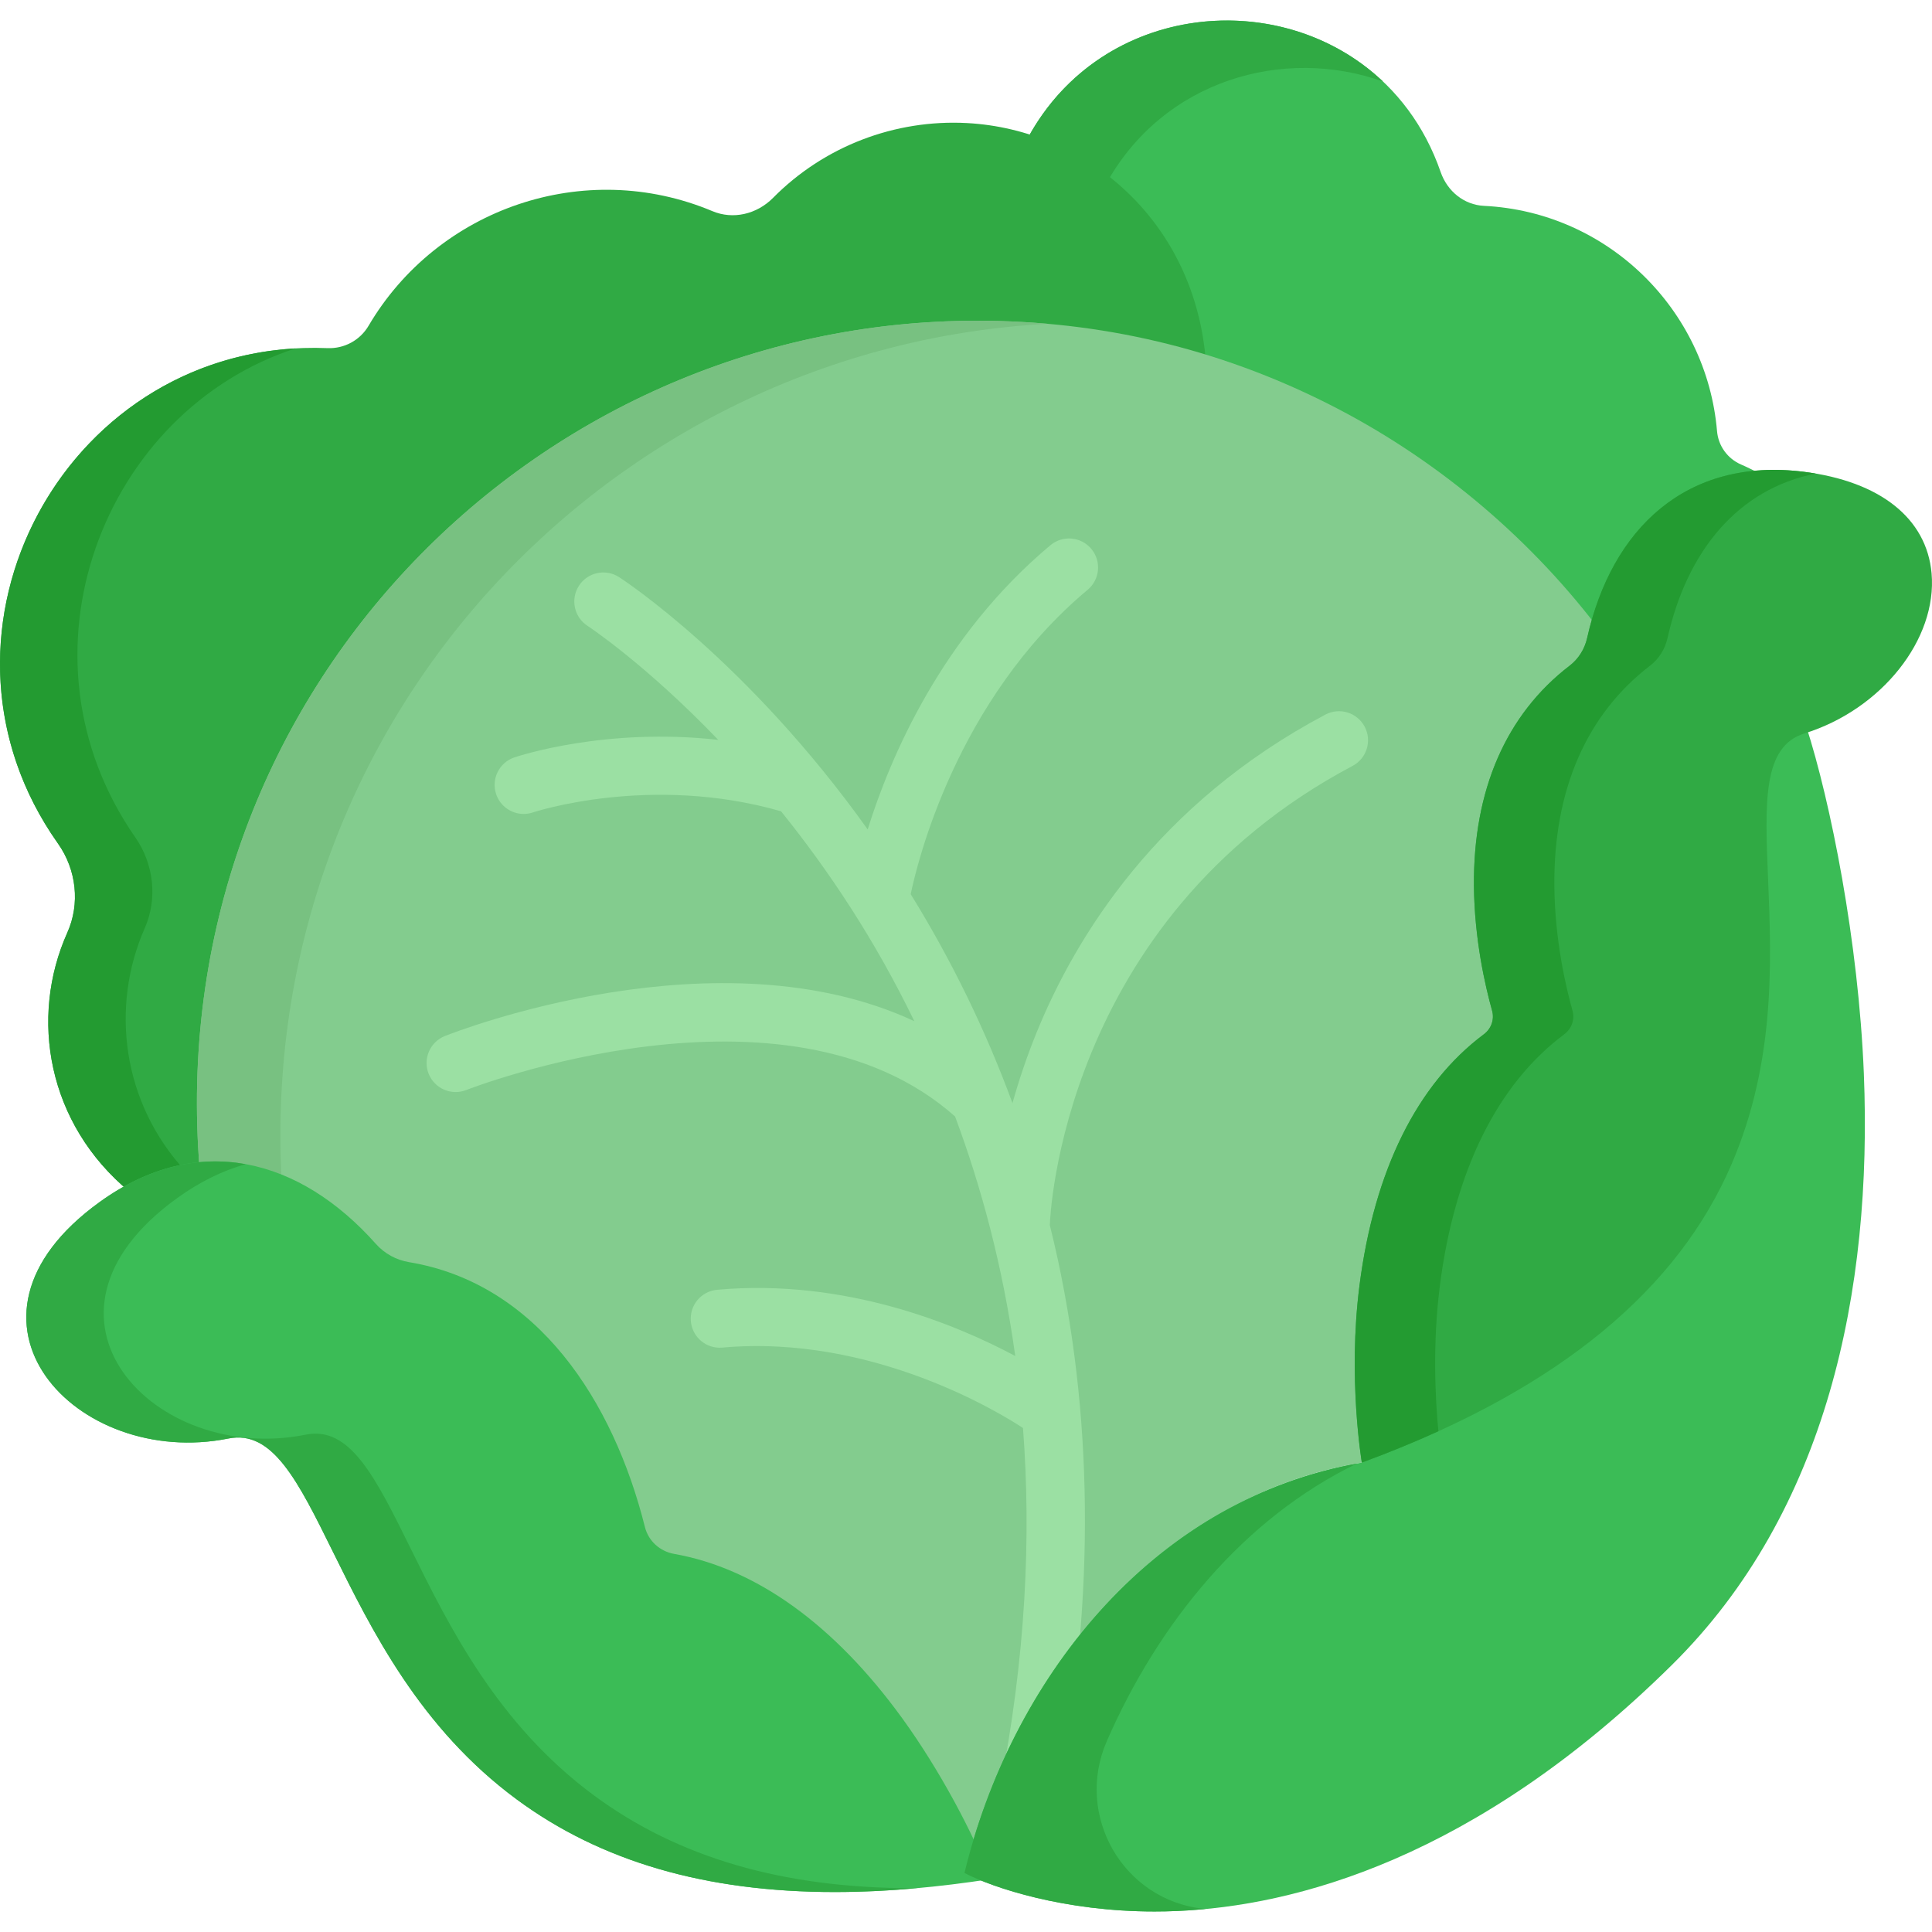
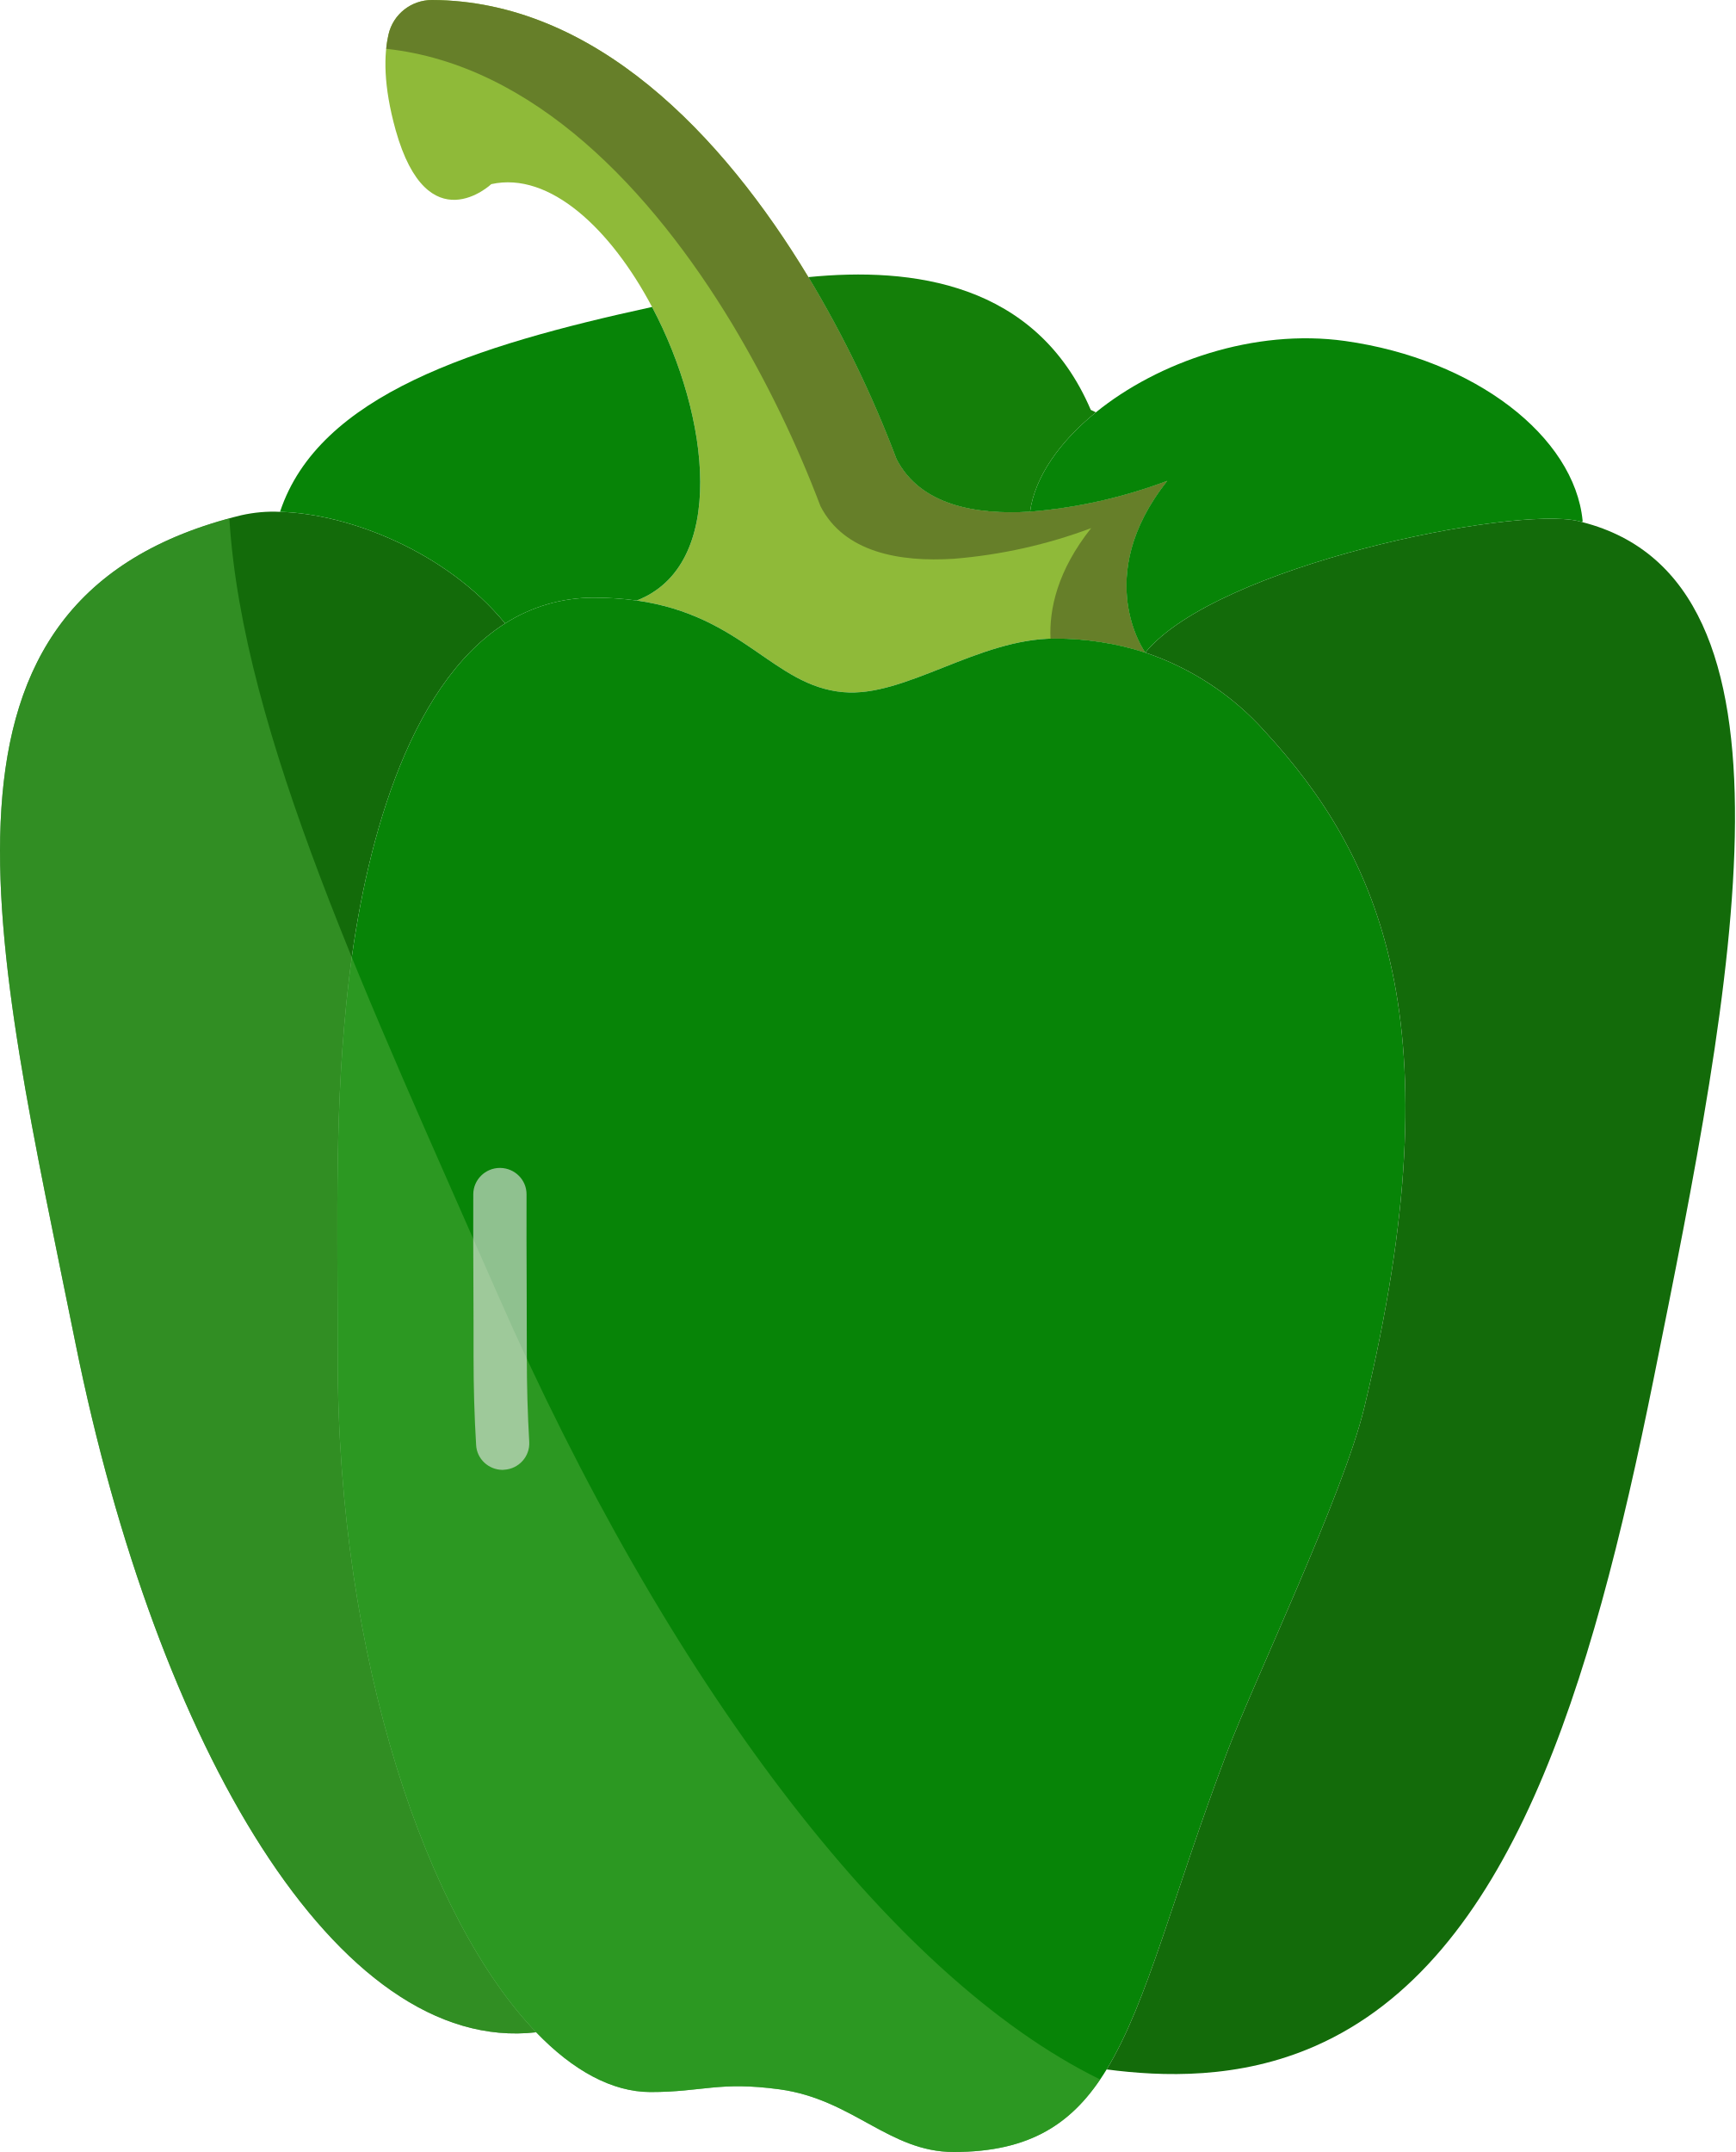
- <svg xmlns="http://www.w3.org/2000/svg" version="1.1" id="Capa_1" x="0px" y="0px" viewBox="0 0 512 512" style="enable-background:new 0 0 512 512;" xml:space="preserve">
-   <path style="fill:#3BBC56;" d="M461.428,123.114c-3.612-1.553-6.062-4.945-6.395-8.851c-2.736-32.166-28.904-58.099-61.785-59.711  c-5.165-0.252-9.663-3.772-11.462-8.967c-17.192-49.66-84.876-53.876-109.324-9.158l-0.588,1.075l1.162,0.39  c23.494,7.872,42.404,29.698,44.453,57.63c43.187,13.007,78.328,38.239,104.013,71.66l1.268,1.65l0.537-2.01  c3.687-13.81,13.975-37.372,41.455-40.019l3.504-0.383C464.073,124.344,462.901,123.747,461.428,123.114z" />
-   <g>
-     <path style="fill:#30AA44;" d="M366.505,21.607c-26.851-25.441-74.4-21.109-94.043,14.82l-0.588,1.075l1.162,0.39   c7.222,2.42,14.008,6.163,20.007,10.992C308.329,21.058,340.383,12.248,366.505,21.607z" />
-     <polygon style="fill:#30AA44;" points="64.042,310.427 64.109,310.437 64.39,308.405  " />
-     <path style="fill:#30AA44;" d="M59.104,309.866l0.037,0.001c0.047-1.23,0.04-0.791,0.036-2.052L59.104,309.866z" />
-     <path style="fill:#30AA44;" d="M256.321,32.615c-19.207-1.04-37.954,6.173-51.443,19.811c-4.367,4.413-10.669,5.802-16.055,3.541   c-33.988-14.279-72.895-0.685-91.159,30.383c-2.249,3.825-6.425,6.083-10.854,5.908c-68.909-2.81-111.226,75.055-71.45,131.278   c4.938,6.978,5.89,16.026,2.485,23.614c-10.12,22.563-5.283,50.723,16.577,68.74c7.541-4.023,13.337-5.556,20.539-6.058   C44.92,187.077,141.363,87.044,259.005,87.044c21.883,0,41.282,3.296,60.588,9.111C316.845,58.869,288.12,34.349,256.321,32.615z" />
+ <svg xmlns="http://www.w3.org/2000/svg" xmlns:xlink="http://www.w3.org/1999/xlink" width="50" height="62" viewBox="0 0 50 62" version="1.1">
+   <defs>
+     <filter id="alpha" filterUnits="objectBoundingBox" x="0%" y="0%" width="100%" height="100%">
+       <feColorMatrix type="matrix" in="SourceGraphic" values="0 0 0 0 1 0 0 0 0 1 0 0 0 0 1 0 0 0 1 0" />
+     </filter>
+     <mask id="mask0">
+       <g filter="url(#alpha)">
+         <rect x="0" y="0" width="50" height="62" style="fill:rgb(0%,0%,0%);fill-opacity:0.6;stroke:none;" />
+       </g>
+     </mask>
+     <clipPath id="clip1">
+       <rect x="0" y="0" width="50" height="62" />
+     </clipPath>
+     <g id="surface5" clip-path="url(#clip1)">
+       <path style=" stroke:none;fill-rule:nonzero;fill:rgb(27.059%,64.706%,20.392%);fill-opacity:1;" d="M 14.34 37.289 C 10.625 28.816 6.988 21.137 6.609 14.934 C -2.695 17.457 -0.152 27.18 2.176 38.707 C 4.523 50.316 9.719 59.207 15.449 58.551 C 16.512 59.656 17.637 60.27 18.738 60.273 C 20.254 60.273 20.715 59.957 22.465 60.195 C 24.578 60.484 25.617 62 27.48 62 C 29.547 62 30.773 61.281 31.699 59.91 C 25.605 56.926 19.168 48.297 14.34 37.289 Z M 14.34 37.289 " />
+     </g>
+     <mask id="mask1">
+       <g filter="url(#alpha)">
+         <rect x="0" y="0" width="50" height="62" style="fill:rgb(0%,0%,0%);fill-opacity:0.6;stroke:none;" />
+       </g>
+     </mask>
+     <clipPath id="clip2">
+       <rect x="0" y="0" width="50" height="62" />
+     </clipPath>
+     <g id="surface8" clip-path="url(#clip2)">
+       <path style=" stroke:none;fill-rule:nonzero;fill:rgb(91.373%,91.373%,91.373%);fill-opacity:1;" d="M 14.48 42.348 C 14.074 42.344 13.738 42.031 13.719 41.629 C 13.668 40.793 13.645 39.945 13.645 39.105 C 13.645 38.406 13.645 37.738 13.641 37.094 C 13.637 36.152 13.633 35.266 13.637 34.402 C 13.641 33.988 13.984 33.648 14.406 33.648 L 14.41 33.648 C 14.832 33.652 15.176 33.992 15.172 34.414 C 15.168 35.27 15.172 36.152 15.176 37.086 C 15.176 37.734 15.18 38.406 15.18 39.105 C 15.18 39.914 15.203 40.734 15.25 41.543 C 15.273 41.961 14.949 42.32 14.527 42.344 C 14.512 42.344 14.496 42.348 14.48 42.348 Z M 14.48 42.348 " />
+     </g>
+   </defs>
+   <g id="surface1">
+     <path style=" stroke:none;fill-rule:nonzero;fill:rgb(56.078%,72.941%,22.353%);fill-opacity:1;" d="M 25.832 13.227 C 26.516 14.555 28.109 14.84 29.68 14.742 C 31.031 14.633 32.363 14.332 33.633 13.855 C 31.43 16.633 33 18.801 33 18.801 C 32.16 18.531 31.277 18.395 30.395 18.398 C 28.18 18.398 26.078 20.102 24.297 19.941 C 22.281 19.762 21.418 17.738 18.348 17.301 C 20.957 16.285 20.469 12.012 18.789 8.844 C 17.609 6.613 15.844 4.93 14.156 5.305 C 14.156 5.305 12.324 7.027 11.402 3.754 C 11.039 2.453 11.062 1.57 11.195 0.992 C 11.328 0.41 11.848 0 12.449 0 C 17.129 0.023 20.816 3.879 23.293 7.984 C 24.297 9.652 25.145 11.406 25.832 13.227 Z M 25.832 13.227 " />
+     <path style=" stroke:none;fill-rule:nonzero;fill:rgb(40%,49.804%,16.078%);fill-opacity:1;" d="M 33.633 13.855 C 32.363 14.332 31.031 14.633 29.68 14.742 C 28.109 14.84 26.516 14.555 25.832 13.227 C 25.145 11.406 24.297 9.652 23.293 7.984 C 20.816 3.879 17.129 0.023 12.449 0 C 11.848 0 11.328 0.41 11.195 0.992 C 11.164 1.129 11.141 1.266 11.129 1.406 C 15.395 1.867 18.781 5.496 21.102 9.34 C 22.102 11.012 22.953 12.766 23.641 14.582 C 24.324 15.914 25.918 16.199 27.488 16.098 C 28.84 15.988 30.172 15.691 31.441 15.215 C 30.469 16.441 30.23 17.547 30.27 18.402 C 30.312 18.398 30.352 18.398 30.395 18.398 C 31.277 18.395 32.16 18.531 33 18.801 C 33 18.801 31.43 16.633 33.633 13.855 Z M 33.633 13.855 " />
+     <path style=" stroke:none;fill-rule:nonzero;fill:rgb(7.451%,41.961%,3.922%);fill-opacity:1;" d="M 15.449 58.551 C 9.719 59.207 4.523 50.316 2.176 38.707 C -0.18 27.039 -2.758 17.219 6.953 14.844 C 7.32 14.762 7.695 14.727 8.07 14.746 C 10.043 14.801 12.852 15.887 14.555 17.961 C 11.695 19.777 10.484 24.57 10.055 28.215 C 9.629 31.832 9.73 34.895 9.73 39.105 C 9.73 47.852 12.336 55.316 15.449 58.551 Z M 15.449 58.551 " />
+     <path style=" stroke:none;fill-rule:nonzero;fill:rgb(2.745%,51.765%,2.745%);fill-opacity:1;" d="M 15.449 58.551 C 12.336 55.316 9.73 47.852 9.73 39.105 C 9.73 34.895 9.629 31.832 10.055 28.215 C 10.484 24.57 11.695 19.777 14.555 17.961 C 15.32 17.473 16.211 17.215 17.121 17.219 C 17.531 17.219 17.941 17.246 18.348 17.301 C 21.418 17.738 22.281 19.762 24.297 19.941 C 26.078 20.102 28.18 18.398 30.395 18.398 C 31.277 18.395 32.16 18.531 33 18.801 C 34.324 19.246 35.512 20.027 36.438 21.062 C 39.73 24.641 41.996 29.445 39.309 40.559 C 38.703 43.074 36.148 48.395 35.359 50.477 C 33.805 54.57 33.078 57.672 31.887 59.621 C 30.938 61.18 29.688 62 27.48 62 C 25.617 62 24.578 60.484 22.465 60.195 C 20.715 59.957 20.254 60.273 18.738 60.273 C 17.637 60.27 16.512 59.656 15.449 58.551 Z M 15.449 58.551 " />
+     <use xlink:href="#surface5" mask="url(#mask0)" />
+     <path style=" stroke:none;fill-rule:nonzero;fill:rgb(7.451%,41.961%,3.922%);fill-opacity:1;" d="M 45.594 15.043 C 52.246 16.746 49.988 28.145 47.645 39.742 C 45.84 48.672 43.516 56.473 37.902 58.945 C 35.691 59.918 33.477 59.828 31.887 59.621 C 33.078 57.672 33.805 54.57 35.359 50.477 C 36.148 48.395 38.703 43.074 39.309 40.559 C 41.996 29.445 39.73 24.641 36.438 21.062 C 35.512 20.027 34.324 19.246 33 18.801 C 35.066 16.289 43.609 14.574 45.477 15.012 C 45.516 15.023 45.555 15.031 45.594 15.043 Z M 45.594 15.043 " />
+     <path style=" stroke:none;fill-rule:nonzero;fill:rgb(2.745%,51.765%,2.745%);fill-opacity:1;" d="M 45.602 15 L 45.594 15.043 C 45.555 15.031 45.516 15.023 45.477 15.012 C 43.609 14.574 35.066 16.289 33 18.801 C 33 18.801 31.43 16.633 33.633 13.855 C 32.363 14.332 31.031 14.633 29.68 14.742 C 29.82 13.738 30.531 12.727 31.578 11.879 C 33.363 10.43 36.137 9.457 38.758 9.824 C 42.508 10.352 45.363 12.578 45.602 15 Z M 45.602 15 " />
+     <path style=" stroke:none;fill-rule:nonzero;fill:rgb(7.843%,49.804%,3.529%);fill-opacity:1;" d="M 31.43 11.809 L 31.578 11.879 C 30.531 12.727 29.82 13.738 29.68 14.742 C 28.109 14.84 26.516 14.555 25.832 13.227 C 25.145 11.406 24.297 9.652 23.293 7.984 C 26.266 7.688 29.855 8.129 31.43 11.809 Z M 31.43 11.809 " />
+     <path style=" stroke:none;fill-rule:nonzero;fill:rgb(2.745%,51.765%,2.745%);fill-opacity:1;" d="M 18.789 8.844 C 20.469 12.012 20.957 16.285 18.348 17.301 C 17.941 17.246 17.531 17.219 17.121 17.219 C 16.211 17.215 15.32 17.473 14.555 17.961 C 12.852 15.887 10.043 14.801 8.07 14.746 L 8.07 14.742 C 9.188 11.375 13.66 9.961 18.789 8.844 Z M 18.789 8.844 " />
+     <use xlink:href="#surface8" mask="url(#mask1)" />
  </g>
-   <path style="fill:#239B31;" d="M38.363,245.97c3.405-7.718,2.453-16.922-2.485-24.02C2.072,173.344,27.572,108.848,78.292,92.335  C14.502,95.95-22.749,169.67,15.36,223.536c4.938,6.978,5.89,16.026,2.485,23.614c-10.12,22.563-5.283,50.723,16.577,68.74  c5.468-2.917,10.019-4.521,14.853-5.375C32.31,292.278,29.186,266.782,38.363,245.97z" />
-   <path style="fill:#83CC8E;" d="M423.126,165.928c-18.919-24.617-43.53-44.991-71.169-58.92  c-28.988-14.608-60.261-22.015-92.952-22.015c-118.301,0-216.271,100.523-206.09,224.983l1.011-0.071  c27.935-1.955,47.523,25.217,47.717,25.492l0.279,0.394l0.48,0.037c23.447,1.79,42.011,15.126,55.177,39.637  c9.871,18.375,12.813,36.476,12.842,36.656l0.128,0.811l0.82,0.053c40.35,2.59,70.16,43.32,87.067,80.272  c14.957-52.532,49.024-96.755,102.713-105.703l0.982-0.164l-0.134-0.987c-0.113-0.832-10.786-83.567,36.383-113.358l0.695-0.439  l-0.278-0.774c-0.239-0.666-23.339-66.927,22.465-96.638l0.404-0.262l0.056-0.478c0.004-0.031,0.374-3.114,1.582-7.635l0.13-0.488  L423.126,165.928z" />
-   <path style="fill:#78C181;" d="M277.625,85.812c-6.151-0.542-12.359-0.819-18.62-0.819c-118.301,0-216.271,100.523-206.09,224.983  l1.011-0.071c7.611-0.533,14.595,1.105,20.743,3.764C67.705,191.022,161.738,92.062,277.625,85.812z" />
-   <path style="fill:#3BBC56;" d="M239.106,455.367c-17.978-24.795-38.744-39.723-60.448-43.568c-3.764-0.667-6.82-3.409-7.748-7.117  c-8.331-33.258-28.363-64.513-62.485-70.193c-3.398-0.566-6.514-2.255-8.802-4.83c-20.081-22.597-47.032-29.987-73.169-11.143  c-43.526,31.382-6.115,70.788,34.062,62.705c11.73-2.366,18.447,11.25,27.75,30.086c10.258,20.771,23.025,46.622,48.67,65.552  c22.242,16.419,50.025,24.548,84.276,24.548c14.169,0,27.529-1.337,41.355-3.427C258.007,486.036,249.14,469.204,239.106,455.367z" />
-   <path style="fill:#30AA44;" d="M241.729,500.383c-34.251,0-62.034-8.129-84.276-24.548c-25.644-18.93-38.411-44.781-48.67-65.552  c-9.303-18.837-16.02-32.453-27.75-30.086c-40.177,8.083-77.588-31.324-34.062-62.705c6.033-4.35,12.109-7.285,18.134-8.975  c-12.455-2.249-25.654,0.63-38.652,10.001c-43.526,31.382-6.115,70.788,34.062,62.705c11.73-2.366,18.447,11.25,27.75,30.086  c10.258,20.771,23.025,46.622,48.67,65.552c22.242,16.419,50.025,24.548,84.276,24.548c7.489,0,14.751-0.382,21.976-1.043  C242.7,500.368,242.218,500.383,241.729,500.383z" />
-   <path style="fill:#9BE0A3;" d="M361.648,192.57c-1.989-3.755-6.646-5.185-10.401-3.197c-44.508,23.58-66.171,58.794-76.507,84.183  c-2.714,6.668-4.805,13-6.423,18.789c-7.086-19.279-16.098-37.793-26.97-55.379c1.635-7.939,11.974-51.471,46.896-80.67  c3.26-2.726,3.693-7.578,0.967-10.838c-2.727-3.259-7.578-3.692-10.838-0.967c-28.872,24.141-42.508,56.328-48.426,75.318  c-31.595-44.292-64.364-65.884-65.866-66.859c-3.562-2.313-8.329-1.301-10.643,2.263c-2.314,3.564-1.3,8.329,2.263,10.644  c0.237,0.154,15.382,10.134,34.639,30.216c-29.741-3.357-52.832,4.243-54.023,4.646c-4.026,1.36-6.187,5.726-4.827,9.751  c1.084,3.21,4.079,5.234,7.288,5.234c0.817,0,1.647-0.131,2.463-0.407c0.312-0.105,31.166-10.257,65.75-0.292  c6.216,7.711,12.536,16.335,18.667,25.893c5.629,8.775,11.3,18.688,16.652,29.729c-51.983-24.221-121.074,2.609-124.404,3.93  c-3.95,1.568-5.88,6.041-4.312,9.99c1.568,3.95,6.04,5.879,9.99,4.312c0.845-0.335,84.641-32.922,129.524,7.028  c6.972,18.702,12.677,39.866,15.946,63.469c-15.554-8.312-45.014-20.61-78.997-17.554c-4.232,0.38-7.355,4.12-6.974,8.352  s4.121,7.359,8.352,6.974c40.119-3.601,74.357,17.801,79.669,21.313c2.207,28.769,0.747,60.787-6.205,96.03  c-0.822,4.169,1.891,8.216,6.06,9.038c4.168,0.822,8.215-1.891,9.038-6.06c9.915-50.264,10.031-98.587,0.348-143.625  c-0.661-3.074-1.384-6.128-2.136-9.172c0.01-0.129,0.026-0.256,0.029-0.386c0.02-0.798,2.881-80.325,80.218-121.297  C362.206,200.982,363.637,196.325,361.648,192.57z" />
-   <path style="fill:#3BBC56;" d="M493.94,284.526c-1.403-34.961-8.817-72.074-15.314-92.175l-0.764,0.017  c-34.816,0.759-39.059,61.057-39.224,63.641c-2.448,52.03-73.128,126.93-77.737,131.585c-56.244,9.65-93.155,58.44-105.306,108.769  c7.721,4.001,26.521,10.2,50.35,10.2c1.931,0,3.912-0.04,5.931-0.124c31.03-1.293,78.971-13.648,131.149-65.163  C484.244,400.583,496.243,341.941,493.94,284.526z" />
-   <g>
-     <path style="fill:#30AA44;" d="M293.323,461.402c13.733-31.406,36.232-58.973,66.268-73.552   c-55.501,10.182-91.94,58.579-103.996,108.514c7.721,4.001,26.521,10.2,50.35,10.2c1.931,0,3.912-0.04,5.931-0.124   c2.44-0.102,4.997-0.281,7.64-0.534c-0.176-0.018-0.351-0.036-0.527-0.055C297.616,503.595,284.712,481.096,293.323,461.402z" />
-     <path style="fill:#30AA44;" d="M511.889,151.947c-1.29-14.578-13.638-24.39-33.877-26.92   c-31.093-3.885-50.907,15.051-57.401,44.049c-0.652,2.91-2.271,5.523-4.638,7.338c-16.811,12.886-25.558,32.92-25.363,58.284   c0.109,14.159,2.998,26.654,4.812,33.131c0.653,2.334-0.223,4.798-2.165,6.248c-17.703,13.211-29.068,36.106-32.976,66.587   c-3.157,24.628,0.622,46.929,0.622,46.929l0,0l0,0l0,0l0,0c48.858-17.941,81.297-43.112,96.679-76.167   c13.065-28.076,11.905-56.051,10.973-78.529c-0.845-20.368-1.455-35.084,9.635-38.525   C498.631,188.029,513.434,169.394,511.889,151.947z" />
-   </g>
-   <path style="fill:#239B31;" d="M381.587,340.665c3.908-30.481,15.274-53.376,32.976-66.587c1.942-1.449,2.819-3.914,2.165-6.247  c-1.813-6.477-4.703-18.973-4.812-33.132c-0.195-25.364,8.552-45.399,25.363-58.284c2.367-1.814,3.986-4.427,4.638-7.338  c5.126-22.891,18.559-39.5,39.281-43.575c-1.041-0.177-2.101-0.339-3.188-0.474c-31.092-3.885-50.907,15.051-57.401,44.05  c-0.652,2.91-2.271,5.523-4.638,7.338c-16.811,12.886-25.558,32.92-25.363,58.284c0.109,14.159,2.999,26.654,4.812,33.132  c0.653,2.333-0.223,4.798-2.165,6.247c-17.703,13.211-29.068,36.106-32.976,66.587c-3.157,24.628,0.622,46.929,0.622,46.929  c7.114-2.612,13.868-5.382,20.284-8.303C380.354,370.599,379.61,356.09,381.587,340.665z" />
-   <g>
- </g>
-   <g>
- </g>
-   <g>
- </g>
-   <g>
- </g>
-   <g>
- </g>
-   <g>
- </g>
-   <g>
- </g>
-   <g>
- </g>
-   <g>
- </g>
-   <g>
- </g>
-   <g>
- </g>
-   <g>
- </g>
-   <g>
- </g>
-   <g>
- </g>
-   <g>
- </g>
</svg>
